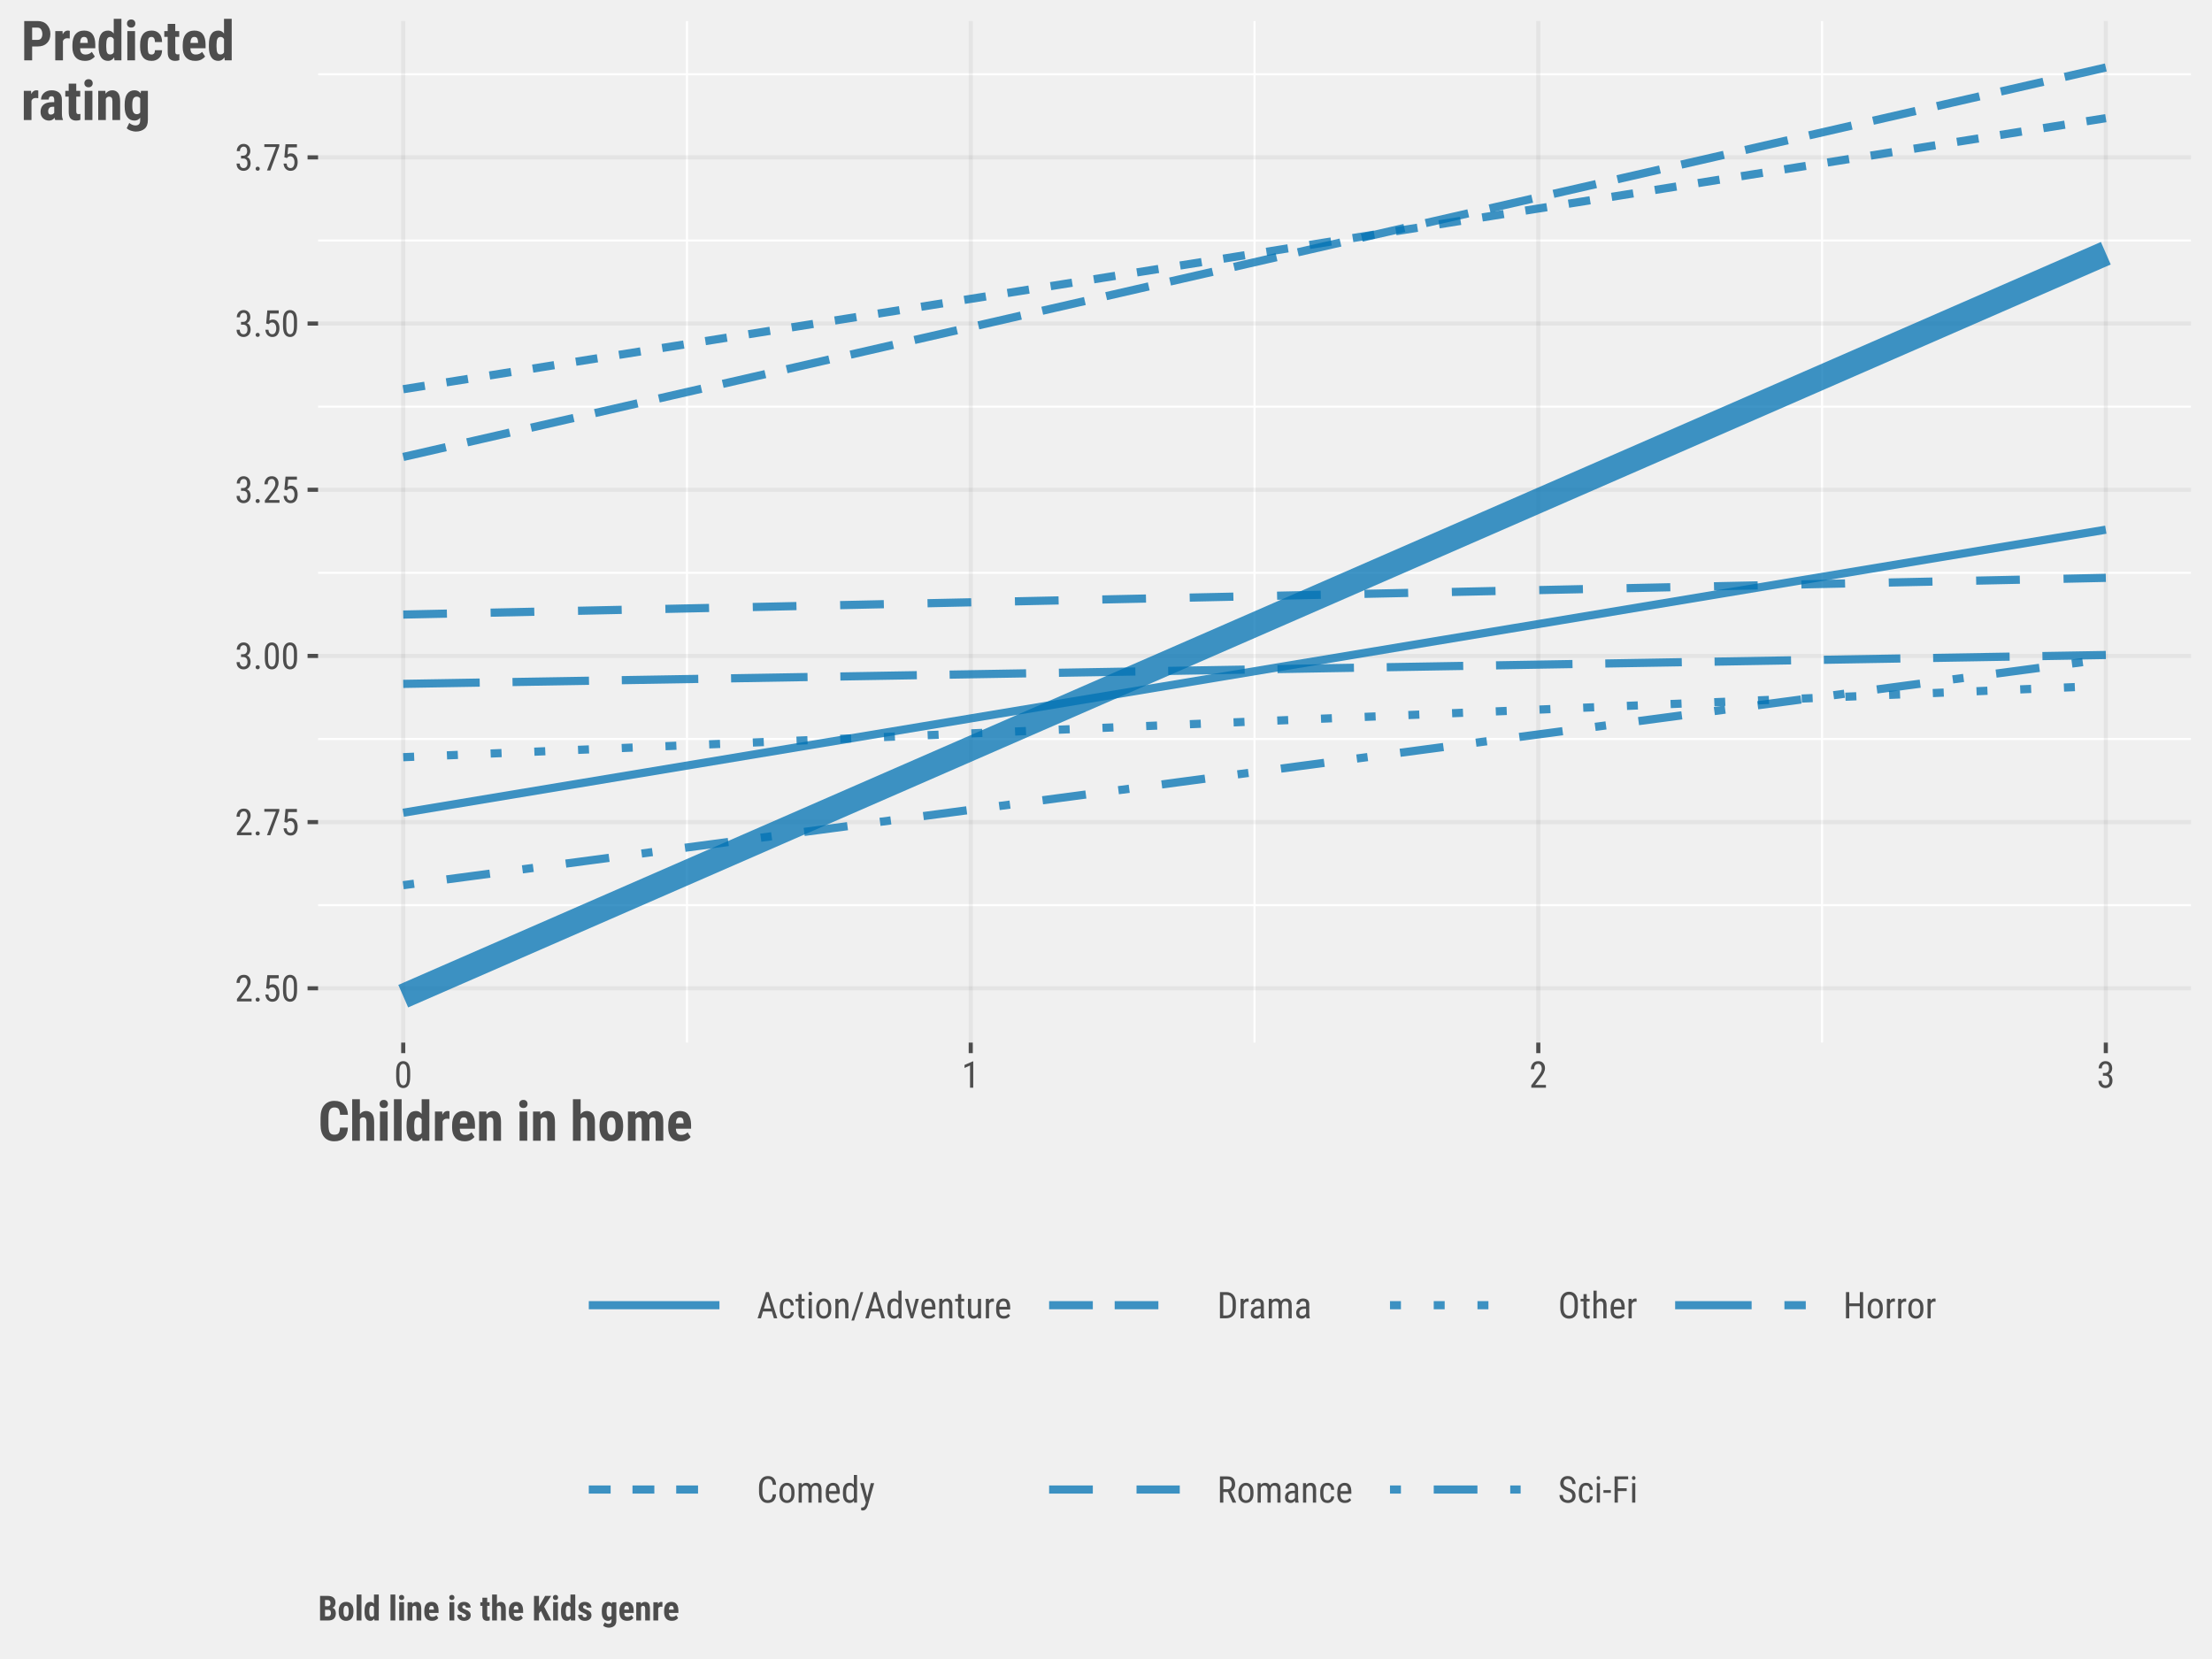
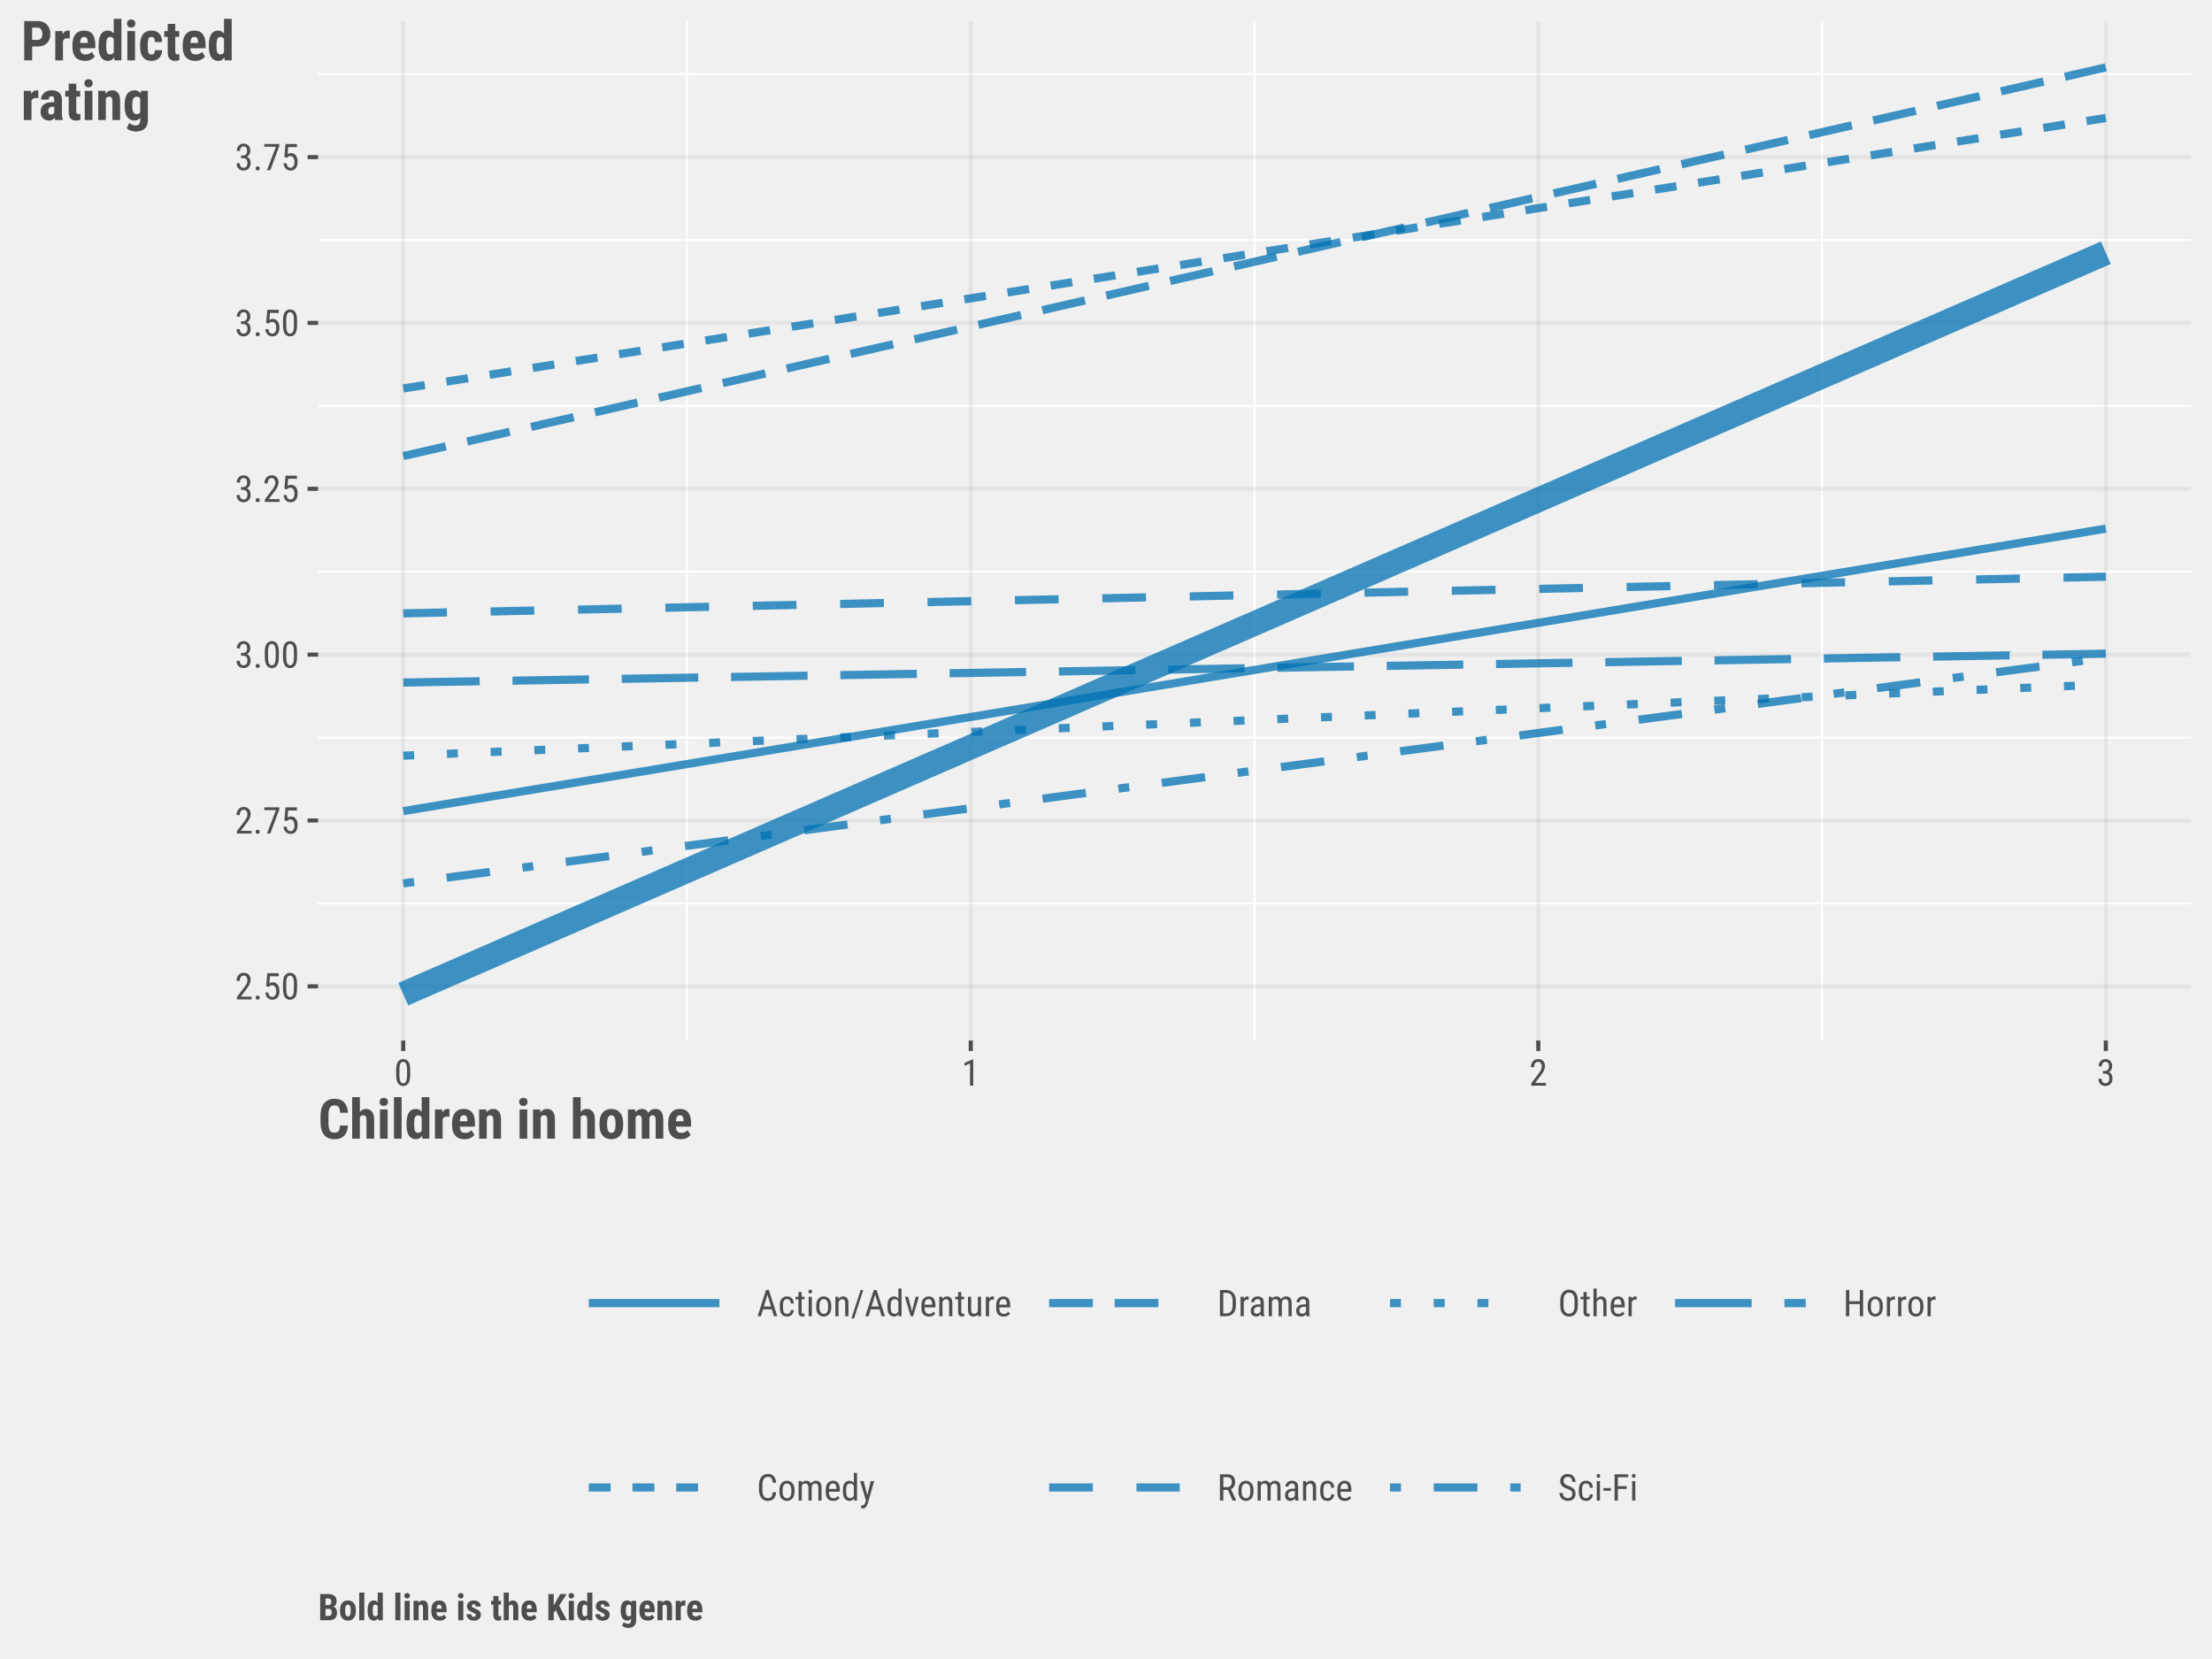
<svg xmlns="http://www.w3.org/2000/svg" class="svglite" width="576.00pt" height="432.00pt" viewBox="0 0 576.00 432.00">
  <defs>
    <style type="text/css">
    .svglite line, .svglite polyline, .svglite polygon, .svglite path, .svglite rect, .svglite circle {
      fill: none;
      stroke: #000000;
      stroke-linecap: round;
      stroke-linejoin: round;
      stroke-miterlimit: 10.00;
    }
    .svglite text {
      white-space: pre;
    }
  </style>
  </defs>
  <rect width="100%" height="100%" style="stroke: none; fill: none;" />
  <defs>
    <clipPath id="cpMC4wMHw1NzYuMDB8MC4wMHw0MzIuMDA=">
      <rect x="0.00" y="0.00" width="576.00" height="432.00" />
    </clipPath>
  </defs>
  <g clip-path="url(#cpMC4wMHw1NzYuMDB8MC4wMHw0MzIuMDA=)">
    <rect x="0.00" y="0.00" width="576.00" height="432.00" style="stroke-width: 1.07; stroke: none;" />
  </g>
  <defs>
-     <clipPath id="cpODIuODN8NTcwLjUyfDUuNDh8MjcxLjQ5">
-       <rect x="82.83" y="5.48" width="487.69" height="266.01" />
+     <clipPath id="cpODIuODN8NTcwLjUyfDUuNDh8MjcwLjk1">
+       <rect x="82.83" y="5.48" width="487.69" height="265.47" />
    </clipPath>
  </defs>
-   <g clip-path="url(#cpODIuODN8NTcwLjUyfDUuNDh8MjcxLjQ5)">
-     <polyline points="82.83,235.71 570.52,235.71 " style="stroke-width: 0.53; stroke: #FFFFFF; stroke-linecap: butt;" />
-     <polyline points="82.83,192.44 570.52,192.44 " style="stroke-width: 0.53; stroke: #FFFFFF; stroke-linecap: butt;" />
-     <polyline points="82.83,149.16 570.52,149.16 " style="stroke-width: 0.53; stroke: #FFFFFF; stroke-linecap: butt;" />
-     <polyline points="82.83,105.89 570.52,105.89 " style="stroke-width: 0.53; stroke: #FFFFFF; stroke-linecap: butt;" />
-     <polyline points="82.83,62.62 570.52,62.62 " style="stroke-width: 0.53; stroke: #FFFFFF; stroke-linecap: butt;" />
-     <polyline points="82.83,19.34 570.52,19.34 " style="stroke-width: 0.53; stroke: #FFFFFF; stroke-linecap: butt;" />
-     <polyline points="178.89,271.49 178.89,5.48 " style="stroke-width: 0.53; stroke: #FFFFFF; stroke-linecap: butt;" />
-     <polyline points="326.67,271.49 326.67,5.48 " style="stroke-width: 0.53; stroke: #FFFFFF; stroke-linecap: butt;" />
-     <polyline points="474.46,271.49 474.46,5.48 " style="stroke-width: 0.53; stroke: #FFFFFF; stroke-linecap: butt;" />
-     <polyline points="82.83,257.35 570.52,257.35 " style="stroke-width: 1.07; stroke: #000000; stroke-opacity: 0.051; stroke-linecap: butt;" />
-     <polyline points="82.83,214.07 570.52,214.07 " style="stroke-width: 1.07; stroke: #000000; stroke-opacity: 0.051; stroke-linecap: butt;" />
-     <polyline points="82.83,170.80 570.52,170.80 " style="stroke-width: 1.07; stroke: #000000; stroke-opacity: 0.051; stroke-linecap: butt;" />
-     <polyline points="82.83,127.53 570.52,127.53 " style="stroke-width: 1.07; stroke: #000000; stroke-opacity: 0.051; stroke-linecap: butt;" />
-     <polyline points="82.83,84.25 570.52,84.25 " style="stroke-width: 1.07; stroke: #000000; stroke-opacity: 0.051; stroke-linecap: butt;" />
-     <polyline points="82.83,40.98 570.52,40.98 " style="stroke-width: 1.07; stroke: #000000; stroke-opacity: 0.051; stroke-linecap: butt;" />
-     <polyline points="105.00,271.49 105.00,5.48 " style="stroke-width: 1.07; stroke: #000000; stroke-opacity: 0.051; stroke-linecap: butt;" />
-     <polyline points="252.78,271.49 252.78,5.48 " style="stroke-width: 1.07; stroke: #000000; stroke-opacity: 0.051; stroke-linecap: butt;" />
-     <polyline points="400.57,271.49 400.57,5.48 " style="stroke-width: 1.07; stroke: #000000; stroke-opacity: 0.051; stroke-linecap: butt;" />
-     <polyline points="548.35,271.49 548.35,5.48 " style="stroke-width: 1.07; stroke: #000000; stroke-opacity: 0.051; stroke-linecap: butt;" />
-     <polyline points="105.00,211.63 252.78,187.07 400.57,162.50 548.35,137.93 " style="stroke-width: 2.13; stroke: #0072B2; stroke-opacity: 0.75; stroke-linecap: butt;" />
-     <polyline points="105.00,101.35 252.78,77.82 400.57,54.30 548.35,30.77 " style="stroke-width: 2.13; stroke: #0072B2; stroke-opacity: 0.75; stroke-dasharray: 5.69,5.69; stroke-linecap: butt;" />
-     <polyline points="105.00,118.99 252.78,85.18 400.57,51.38 548.35,17.57 " style="stroke-width: 2.13; stroke: #0072B2; stroke-opacity: 0.75; stroke-dasharray: 11.38,5.69; stroke-linecap: butt;" />
-     <polyline points="105.00,160.03 252.78,156.84 400.57,153.66 548.35,150.47 " style="stroke-width: 2.13; stroke: #0072B2; stroke-opacity: 0.75; stroke-dasharray: 11.38,11.38; stroke-linecap: butt;" />
-     <polyline points="105.00,197.17 252.78,190.97 400.57,184.78 548.35,178.58 " style="stroke-width: 2.13; stroke: #0072B2; stroke-opacity: 0.75; stroke-dasharray: 2.85,8.54; stroke-linecap: butt;" />
-     <polyline points="105.00,230.50 252.78,210.87 400.57,191.24 548.35,171.61 " style="stroke-width: 2.13; stroke: #0072B2; stroke-opacity: 0.75; stroke-dasharray: 2.85,8.54,11.38,8.54; stroke-linecap: butt;" />
-     <polyline points="105.00,178.08 252.78,175.58 400.57,173.07 548.35,170.56 " style="stroke-width: 2.13; stroke: #0072B2; stroke-opacity: 0.75; stroke-dasharray: 19.92,8.54; stroke-linecap: butt;" />
-     <polyline points="105.00,259.40 252.78,194.91 400.57,130.42 548.35,65.94 " style="stroke-width: 6.40; stroke: #0072B2; stroke-opacity: 0.75; stroke-linecap: butt;" />
+   <g clip-path="url(#cpODIuODN8NTcwLjUyfDUuNDh8MjcwLjk1)">
+     <polyline points="82.83,235.24 570.52,235.24 " style="stroke-width: 0.53; stroke: #FFFFFF; stroke-linecap: butt;" />
+     <polyline points="82.83,192.06 570.52,192.06 " style="stroke-width: 0.53; stroke: #FFFFFF; stroke-linecap: butt;" />
+     <polyline points="82.83,148.87 570.52,148.87 " style="stroke-width: 0.53; stroke: #FFFFFF; stroke-linecap: butt;" />
+     <polyline points="82.83,105.69 570.52,105.69 " style="stroke-width: 0.53; stroke: #FFFFFF; stroke-linecap: butt;" />
+     <polyline points="82.83,62.50 570.52,62.50 " style="stroke-width: 0.53; stroke: #FFFFFF; stroke-linecap: butt;" />
+     <polyline points="82.83,19.31 570.52,19.31 " style="stroke-width: 0.53; stroke: #FFFFFF; stroke-linecap: butt;" />
+     <polyline points="178.89,270.95 178.89,5.48 " style="stroke-width: 0.53; stroke: #FFFFFF; stroke-linecap: butt;" />
+     <polyline points="326.67,270.95 326.67,5.48 " style="stroke-width: 0.53; stroke: #FFFFFF; stroke-linecap: butt;" />
+     <polyline points="474.46,270.95 474.46,5.48 " style="stroke-width: 0.53; stroke: #FFFFFF; stroke-linecap: butt;" />
+     <polyline points="82.83,256.84 570.52,256.84 " style="stroke-width: 1.07; stroke: #000000; stroke-opacity: 0.051; stroke-linecap: butt;" />
+     <polyline points="82.83,213.65 570.52,213.65 " style="stroke-width: 1.07; stroke: #000000; stroke-opacity: 0.051; stroke-linecap: butt;" />
+     <polyline points="82.83,170.46 570.52,170.46 " style="stroke-width: 1.07; stroke: #000000; stroke-opacity: 0.051; stroke-linecap: butt;" />
+     <polyline points="82.83,127.28 570.52,127.28 " style="stroke-width: 1.07; stroke: #000000; stroke-opacity: 0.051; stroke-linecap: butt;" />
+     <polyline points="82.83,84.09 570.52,84.09 " style="stroke-width: 1.07; stroke: #000000; stroke-opacity: 0.051; stroke-linecap: butt;" />
+     <polyline points="82.83,40.91 570.52,40.91 " style="stroke-width: 1.07; stroke: #000000; stroke-opacity: 0.051; stroke-linecap: butt;" />
+     <polyline points="105.00,270.95 105.00,5.48 " style="stroke-width: 1.07; stroke: #000000; stroke-opacity: 0.051; stroke-linecap: butt;" />
+     <polyline points="252.78,270.95 252.78,5.48 " style="stroke-width: 1.07; stroke: #000000; stroke-opacity: 0.051; stroke-linecap: butt;" />
+     <polyline points="400.57,270.95 400.57,5.48 " style="stroke-width: 1.07; stroke: #000000; stroke-opacity: 0.051; stroke-linecap: butt;" />
+     <polyline points="548.35,270.95 548.35,5.48 " style="stroke-width: 1.07; stroke: #000000; stroke-opacity: 0.051; stroke-linecap: butt;" />
+     <polyline points="105.00,211.21 252.78,186.70 400.57,162.18 548.35,137.66 " style="stroke-width: 2.13; stroke: #0072B2; stroke-opacity: 0.75; stroke-linecap: butt;" />
+     <polyline points="105.00,101.16 252.78,77.68 400.57,54.20 548.35,30.72 " style="stroke-width: 2.13; stroke: #0072B2; stroke-opacity: 0.75; stroke-dasharray: 5.69,5.69; stroke-linecap: butt;" />
+     <polyline points="105.00,118.76 252.78,85.02 400.57,51.28 548.35,17.55 " style="stroke-width: 2.13; stroke: #0072B2; stroke-opacity: 0.75; stroke-dasharray: 11.38,5.69; stroke-linecap: butt;" />
+     <polyline points="105.00,159.72 252.78,156.54 400.57,153.35 548.35,150.17 " style="stroke-width: 2.13; stroke: #0072B2; stroke-opacity: 0.75; stroke-dasharray: 11.38,11.38; stroke-linecap: butt;" />
+     <polyline points="105.00,196.78 252.78,190.60 400.57,184.41 548.35,178.23 " style="stroke-width: 2.13; stroke: #0072B2; stroke-opacity: 0.75; stroke-dasharray: 2.85,8.54; stroke-linecap: butt;" />
+     <polyline points="105.00,230.04 252.78,210.45 400.57,190.87 548.35,171.28 " style="stroke-width: 2.13; stroke: #0072B2; stroke-opacity: 0.75; stroke-dasharray: 2.85,8.54,11.38,8.54; stroke-linecap: butt;" />
+     <polyline points="105.00,177.73 252.78,175.23 400.57,172.73 548.35,170.22 " style="stroke-width: 2.13; stroke: #0072B2; stroke-opacity: 0.75; stroke-dasharray: 19.92,8.54; stroke-linecap: butt;" />
+     <polyline points="105.00,258.88 252.78,194.53 400.57,130.17 548.35,65.81 " style="stroke-width: 6.40; stroke: #0072B2; stroke-opacity: 0.75; stroke-linecap: butt;" />
  </g>
  <g clip-path="url(#cpMC4wMHw1NzYuMDB8MC4wMHw0MzIuMDA=)">
-     <text x="77.90" y="260.76" text-anchor="end" style="font-size: 9.60px;fill: #4D4D4D; font-family: &quot;Roboto Condensed&quot;;" textLength="16.74px" lengthAdjust="spacingAndGlyphs">2.50</text>
-     <text x="77.90" y="217.48" text-anchor="end" style="font-size: 9.60px;fill: #4D4D4D; font-family: &quot;Roboto Condensed&quot;;" textLength="16.74px" lengthAdjust="spacingAndGlyphs">2.75</text>
-     <text x="77.90" y="174.21" text-anchor="end" style="font-size: 9.60px;fill: #4D4D4D; font-family: &quot;Roboto Condensed&quot;;" textLength="16.74px" lengthAdjust="spacingAndGlyphs">3.00</text>
-     <text x="77.90" y="130.93" text-anchor="end" style="font-size: 9.60px;fill: #4D4D4D; font-family: &quot;Roboto Condensed&quot;;" textLength="16.74px" lengthAdjust="spacingAndGlyphs">3.25</text>
-     <text x="77.90" y="87.66" text-anchor="end" style="font-size: 9.60px;fill: #4D4D4D; font-family: &quot;Roboto Condensed&quot;;" textLength="16.74px" lengthAdjust="spacingAndGlyphs">3.50</text>
-     <text x="77.90" y="44.39" text-anchor="end" style="font-size: 9.60px;fill: #4D4D4D; font-family: &quot;Roboto Condensed&quot;;" textLength="16.74px" lengthAdjust="spacingAndGlyphs">3.75</text>
-     <polyline points="80.09,257.35 82.83,257.35 " style="stroke-width: 1.07; stroke: #4D4D4D; stroke-linecap: butt;" />
-     <polyline points="80.09,214.07 82.83,214.07 " style="stroke-width: 1.07; stroke: #4D4D4D; stroke-linecap: butt;" />
-     <polyline points="80.09,170.80 82.83,170.80 " style="stroke-width: 1.07; stroke: #4D4D4D; stroke-linecap: butt;" />
-     <polyline points="80.09,127.53 82.83,127.53 " style="stroke-width: 1.07; stroke: #4D4D4D; stroke-linecap: butt;" />
-     <polyline points="80.09,84.25 82.83,84.25 " style="stroke-width: 1.07; stroke: #4D4D4D; stroke-linecap: butt;" />
-     <polyline points="80.09,40.98 82.83,40.98 " style="stroke-width: 1.07; stroke: #4D4D4D; stroke-linecap: butt;" />
-     <polyline points="105.00,274.23 105.00,271.49 " style="stroke-width: 1.07; stroke: #4D4D4D; stroke-linecap: butt;" />
-     <polyline points="252.78,274.23 252.78,271.49 " style="stroke-width: 1.07; stroke: #4D4D4D; stroke-linecap: butt;" />
-     <polyline points="400.57,274.23 400.57,271.49 " style="stroke-width: 1.07; stroke: #4D4D4D; stroke-linecap: butt;" />
-     <polyline points="548.35,274.23 548.35,271.49 " style="stroke-width: 1.07; stroke: #4D4D4D; stroke-linecap: butt;" />
-     <text x="105.00" y="283.24" text-anchor="middle" style="font-size: 9.60px;fill: #4D4D4D; font-family: &quot;Roboto Condensed&quot;;" textLength="4.74px" lengthAdjust="spacingAndGlyphs">0</text>
-     <text x="252.78" y="283.24" text-anchor="middle" style="font-size: 9.60px;fill: #4D4D4D; font-family: &quot;Roboto Condensed&quot;;" textLength="4.74px" lengthAdjust="spacingAndGlyphs">1</text>
-     <text x="400.57" y="283.24" text-anchor="middle" style="font-size: 9.60px;fill: #4D4D4D; font-family: &quot;Roboto Condensed&quot;;" textLength="4.74px" lengthAdjust="spacingAndGlyphs">2</text>
-     <text x="548.35" y="283.24" text-anchor="middle" style="font-size: 9.60px;fill: #4D4D4D; font-family: &quot;Roboto Condensed&quot;;" textLength="4.74px" lengthAdjust="spacingAndGlyphs">3</text>
-     <text x="82.83" y="297.05" style="font-size: 14.40px; font-weight: bold;fill: #4D4D4D; font-family: &quot;Roboto Condensed&quot;;" textLength="97.60px" lengthAdjust="spacingAndGlyphs">Children in home</text>
+     <text x="77.90" y="260.24" text-anchor="end" style="font-size: 9.60px;fill: #4D4D4D; font-family: &quot;Roboto Condensed&quot;;" textLength="16.74px" lengthAdjust="spacingAndGlyphs">2.50</text>
+     <text x="77.90" y="217.06" text-anchor="end" style="font-size: 9.60px;fill: #4D4D4D; font-family: &quot;Roboto Condensed&quot;;" textLength="16.74px" lengthAdjust="spacingAndGlyphs">2.75</text>
+     <text x="77.90" y="173.87" text-anchor="end" style="font-size: 9.60px;fill: #4D4D4D; font-family: &quot;Roboto Condensed&quot;;" textLength="16.74px" lengthAdjust="spacingAndGlyphs">3.00</text>
+     <text x="77.90" y="130.69" text-anchor="end" style="font-size: 9.60px;fill: #4D4D4D; font-family: &quot;Roboto Condensed&quot;;" textLength="16.74px" lengthAdjust="spacingAndGlyphs">3.25</text>
+     <text x="77.90" y="87.50" text-anchor="end" style="font-size: 9.60px;fill: #4D4D4D; font-family: &quot;Roboto Condensed&quot;;" textLength="16.74px" lengthAdjust="spacingAndGlyphs">3.50</text>
+     <text x="77.90" y="44.32" text-anchor="end" style="font-size: 9.60px;fill: #4D4D4D; font-family: &quot;Roboto Condensed&quot;;" textLength="16.74px" lengthAdjust="spacingAndGlyphs">3.75</text>
+     <polyline points="80.09,256.84 82.83,256.84 " style="stroke-width: 1.07; stroke: #4D4D4D; stroke-linecap: butt;" />
+     <polyline points="80.09,213.65 82.83,213.65 " style="stroke-width: 1.07; stroke: #4D4D4D; stroke-linecap: butt;" />
+     <polyline points="80.09,170.46 82.83,170.46 " style="stroke-width: 1.07; stroke: #4D4D4D; stroke-linecap: butt;" />
+     <polyline points="80.09,127.28 82.83,127.28 " style="stroke-width: 1.07; stroke: #4D4D4D; stroke-linecap: butt;" />
+     <polyline points="80.09,84.09 82.83,84.09 " style="stroke-width: 1.07; stroke: #4D4D4D; stroke-linecap: butt;" />
+     <polyline points="80.09,40.91 82.83,40.91 " style="stroke-width: 1.07; stroke: #4D4D4D; stroke-linecap: butt;" />
+     <polyline points="105.00,273.69 105.00,270.95 " style="stroke-width: 1.07; stroke: #4D4D4D; stroke-linecap: butt;" />
+     <polyline points="252.78,273.69 252.78,270.95 " style="stroke-width: 1.07; stroke: #4D4D4D; stroke-linecap: butt;" />
+     <polyline points="400.57,273.69 400.57,270.95 " style="stroke-width: 1.07; stroke: #4D4D4D; stroke-linecap: butt;" />
+     <polyline points="548.35,273.69 548.35,270.95 " style="stroke-width: 1.07; stroke: #4D4D4D; stroke-linecap: butt;" />
+     <text x="105.00" y="282.70" text-anchor="middle" style="font-size: 9.60px;fill: #4D4D4D; font-family: &quot;Roboto Condensed&quot;;" textLength="4.74px" lengthAdjust="spacingAndGlyphs">0</text>
+     <text x="252.78" y="282.70" text-anchor="middle" style="font-size: 9.60px;fill: #4D4D4D; font-family: &quot;Roboto Condensed&quot;;" textLength="4.74px" lengthAdjust="spacingAndGlyphs">1</text>
+     <text x="400.57" y="282.70" text-anchor="middle" style="font-size: 9.60px;fill: #4D4D4D; font-family: &quot;Roboto Condensed&quot;;" textLength="4.74px" lengthAdjust="spacingAndGlyphs">2</text>
+     <text x="548.35" y="282.70" text-anchor="middle" style="font-size: 9.60px;fill: #4D4D4D; font-family: &quot;Roboto Condensed&quot;;" textLength="4.74px" lengthAdjust="spacingAndGlyphs">3</text>
+     <text x="82.83" y="296.51" style="font-size: 14.40px; font-weight: bold;fill: #4D4D4D; font-family: &quot;Roboto Condensed&quot;;" textLength="97.60px" lengthAdjust="spacingAndGlyphs">Children in home</text>
    <text x="5.48" y="15.71" style="font-size: 14.40px; font-weight: bold;fill: #4D4D4D; font-family: &quot;Roboto Condensed&quot;;" textLength="55.68px" lengthAdjust="spacingAndGlyphs">Predicted</text>
    <text x="5.48" y="31.26" style="font-size: 14.40px; font-weight: bold;fill: #4D4D4D; font-family: &quot;Roboto Condensed&quot;;" textLength="33.92px" lengthAdjust="spacingAndGlyphs">rating</text>
-     <rect x="143.59" y="313.13" width="366.17" height="101.48" style="stroke-width: 1.07; stroke: none;" />
-     <rect x="149.07" y="318.61" width="42.52" height="42.52" style="stroke-width: 1.07; stroke: none;" />
-     <line x1="153.32" y1="339.87" x2="187.34" y2="339.87" style="stroke-width: 2.13; stroke: #0072B2; stroke-opacity: 0.75; stroke-linecap: butt;" />
-     <rect x="149.07" y="366.61" width="42.52" height="42.52" style="stroke-width: 1.07; stroke: none;" />
-     <line x1="153.32" y1="387.87" x2="187.34" y2="387.87" style="stroke-width: 2.13; stroke: #0072B2; stroke-opacity: 0.75; stroke-dasharray: 5.69,5.69; stroke-linecap: butt;" />
-     <rect x="268.94" y="318.61" width="42.52" height="42.52" style="stroke-width: 1.07; stroke: none;" />
-     <line x1="273.19" y1="339.87" x2="307.21" y2="339.87" style="stroke-width: 2.13; stroke: #0072B2; stroke-opacity: 0.75; stroke-dasharray: 11.38,5.69; stroke-linecap: butt;" />
-     <rect x="268.94" y="366.61" width="42.52" height="42.52" style="stroke-width: 1.07; stroke: none;" />
-     <line x1="273.19" y1="387.87" x2="307.21" y2="387.87" style="stroke-width: 2.13; stroke: #0072B2; stroke-opacity: 0.75; stroke-dasharray: 11.38,11.38; stroke-linecap: butt;" />
-     <rect x="357.70" y="318.61" width="42.52" height="42.52" style="stroke-width: 1.07; stroke: none;" />
-     <line x1="361.95" y1="339.87" x2="395.97" y2="339.87" style="stroke-width: 2.13; stroke: #0072B2; stroke-opacity: 0.75; stroke-dasharray: 2.85,8.54; stroke-linecap: butt;" />
-     <rect x="357.70" y="366.61" width="42.52" height="42.52" style="stroke-width: 1.07; stroke: none;" />
-     <line x1="361.95" y1="387.87" x2="395.97" y2="387.87" style="stroke-width: 2.13; stroke: #0072B2; stroke-opacity: 0.75; stroke-dasharray: 2.85,8.54,11.38,8.54; stroke-linecap: butt;" />
-     <rect x="431.95" y="318.61" width="42.52" height="42.52" style="stroke-width: 1.07; stroke: none;" />
-     <line x1="436.20" y1="339.87" x2="470.22" y2="339.87" style="stroke-width: 2.13; stroke: #0072B2; stroke-opacity: 0.75; stroke-dasharray: 19.92,8.54; stroke-linecap: butt;" />
-     <text x="197.07" y="343.28" style="font-size: 9.60px;fill: #4D4D4D; font-family: &quot;Roboto Condensed&quot;;" textLength="66.39px" lengthAdjust="spacingAndGlyphs">Action/Adventure</text>
-     <text x="197.07" y="391.28" style="font-size: 9.60px;fill: #4D4D4D; font-family: &quot;Roboto Condensed&quot;;" textLength="30.72px" lengthAdjust="spacingAndGlyphs">Comedy</text>
-     <text x="316.94" y="343.28" style="font-size: 9.60px;fill: #4D4D4D; font-family: &quot;Roboto Condensed&quot;;" textLength="24.79px" lengthAdjust="spacingAndGlyphs">Drama</text>
-     <text x="316.94" y="391.28" style="font-size: 9.60px;fill: #4D4D4D; font-family: &quot;Roboto Condensed&quot;;" textLength="35.28px" lengthAdjust="spacingAndGlyphs">Romance</text>
-     <text x="405.70" y="343.28" style="font-size: 9.60px;fill: #4D4D4D; font-family: &quot;Roboto Condensed&quot;;" textLength="20.63px" lengthAdjust="spacingAndGlyphs">Other</text>
-     <text x="405.70" y="391.28" style="font-size: 9.60px;fill: #4D4D4D; font-family: &quot;Roboto Condensed&quot;;" textLength="20.77px" lengthAdjust="spacingAndGlyphs">Sci-Fi</text>
-     <text x="479.95" y="343.28" style="font-size: 9.60px;fill: #4D4D4D; font-family: &quot;Roboto Condensed&quot;;" textLength="24.33px" lengthAdjust="spacingAndGlyphs">Horror</text>
-     <text x="82.83" y="421.97" style="font-size: 9.00px; font-weight: bold;fill: #4D4D4D; font-family: &quot;Roboto Condensed&quot;;" textLength="94.10px" lengthAdjust="spacingAndGlyphs">Bold line is the Kids genre</text>
+     <rect x="143.59" y="312.59" width="366.17" height="101.48" style="stroke-width: 1.07; stroke: none;" />
+     <rect x="149.07" y="318.07" width="42.52" height="42.52" style="stroke-width: 1.07; stroke: none;" />
+     <line x1="153.32" y1="339.33" x2="187.34" y2="339.33" style="stroke-width: 2.13; stroke: #0072B2; stroke-opacity: 0.75; stroke-linecap: butt;" />
+     <rect x="149.07" y="366.07" width="42.52" height="42.52" style="stroke-width: 1.07; stroke: none;" />
+     <line x1="153.32" y1="387.33" x2="187.34" y2="387.33" style="stroke-width: 2.13; stroke: #0072B2; stroke-opacity: 0.75; stroke-dasharray: 5.69,5.69; stroke-linecap: butt;" />
+     <rect x="268.94" y="318.07" width="42.52" height="42.52" style="stroke-width: 1.07; stroke: none;" />
+     <line x1="273.19" y1="339.33" x2="307.21" y2="339.33" style="stroke-width: 2.13; stroke: #0072B2; stroke-opacity: 0.75; stroke-dasharray: 11.38,5.69; stroke-linecap: butt;" />
+     <rect x="268.94" y="366.07" width="42.52" height="42.52" style="stroke-width: 1.07; stroke: none;" />
+     <line x1="273.19" y1="387.33" x2="307.21" y2="387.33" style="stroke-width: 2.13; stroke: #0072B2; stroke-opacity: 0.75; stroke-dasharray: 11.38,11.38; stroke-linecap: butt;" />
+     <rect x="357.70" y="318.07" width="42.52" height="42.52" style="stroke-width: 1.07; stroke: none;" />
+     <line x1="361.95" y1="339.33" x2="395.97" y2="339.33" style="stroke-width: 2.13; stroke: #0072B2; stroke-opacity: 0.75; stroke-dasharray: 2.85,8.54; stroke-linecap: butt;" />
+     <rect x="357.70" y="366.07" width="42.52" height="42.52" style="stroke-width: 1.07; stroke: none;" />
+     <line x1="361.95" y1="387.33" x2="395.97" y2="387.33" style="stroke-width: 2.13; stroke: #0072B2; stroke-opacity: 0.75; stroke-dasharray: 2.85,8.54,11.38,8.54; stroke-linecap: butt;" />
+     <rect x="431.95" y="318.07" width="42.52" height="42.52" style="stroke-width: 1.07; stroke: none;" />
+     <line x1="436.20" y1="339.33" x2="470.22" y2="339.33" style="stroke-width: 2.13; stroke: #0072B2; stroke-opacity: 0.75; stroke-dasharray: 19.92,8.54; stroke-linecap: butt;" />
+     <text x="197.07" y="342.74" style="font-size: 9.60px;fill: #4D4D4D; font-family: &quot;Roboto Condensed&quot;;" textLength="66.39px" lengthAdjust="spacingAndGlyphs">Action/Adventure</text>
+     <text x="197.07" y="390.74" style="font-size: 9.60px;fill: #4D4D4D; font-family: &quot;Roboto Condensed&quot;;" textLength="30.72px" lengthAdjust="spacingAndGlyphs">Comedy</text>
+     <text x="316.94" y="342.74" style="font-size: 9.60px;fill: #4D4D4D; font-family: &quot;Roboto Condensed&quot;;" textLength="24.79px" lengthAdjust="spacingAndGlyphs">Drama</text>
+     <text x="316.94" y="390.74" style="font-size: 9.60px;fill: #4D4D4D; font-family: &quot;Roboto Condensed&quot;;" textLength="35.28px" lengthAdjust="spacingAndGlyphs">Romance</text>
+     <text x="405.70" y="342.74" style="font-size: 9.60px;fill: #4D4D4D; font-family: &quot;Roboto Condensed&quot;;" textLength="20.63px" lengthAdjust="spacingAndGlyphs">Other</text>
+     <text x="405.70" y="390.74" style="font-size: 9.60px;fill: #4D4D4D; font-family: &quot;Roboto Condensed&quot;;" textLength="20.77px" lengthAdjust="spacingAndGlyphs">Sci-Fi</text>
+     <text x="479.95" y="342.74" style="font-size: 9.60px;fill: #4D4D4D; font-family: &quot;Roboto Condensed&quot;;" textLength="24.33px" lengthAdjust="spacingAndGlyphs">Horror</text>
+     <text x="82.83" y="421.91" style="font-size: 9.60px; font-weight: bold;fill: #4D4D4D; font-family: &quot;Roboto Condensed&quot;;" textLength="100.29px" lengthAdjust="spacingAndGlyphs">Bold line is the Kids genre</text>
  </g>
</svg>
